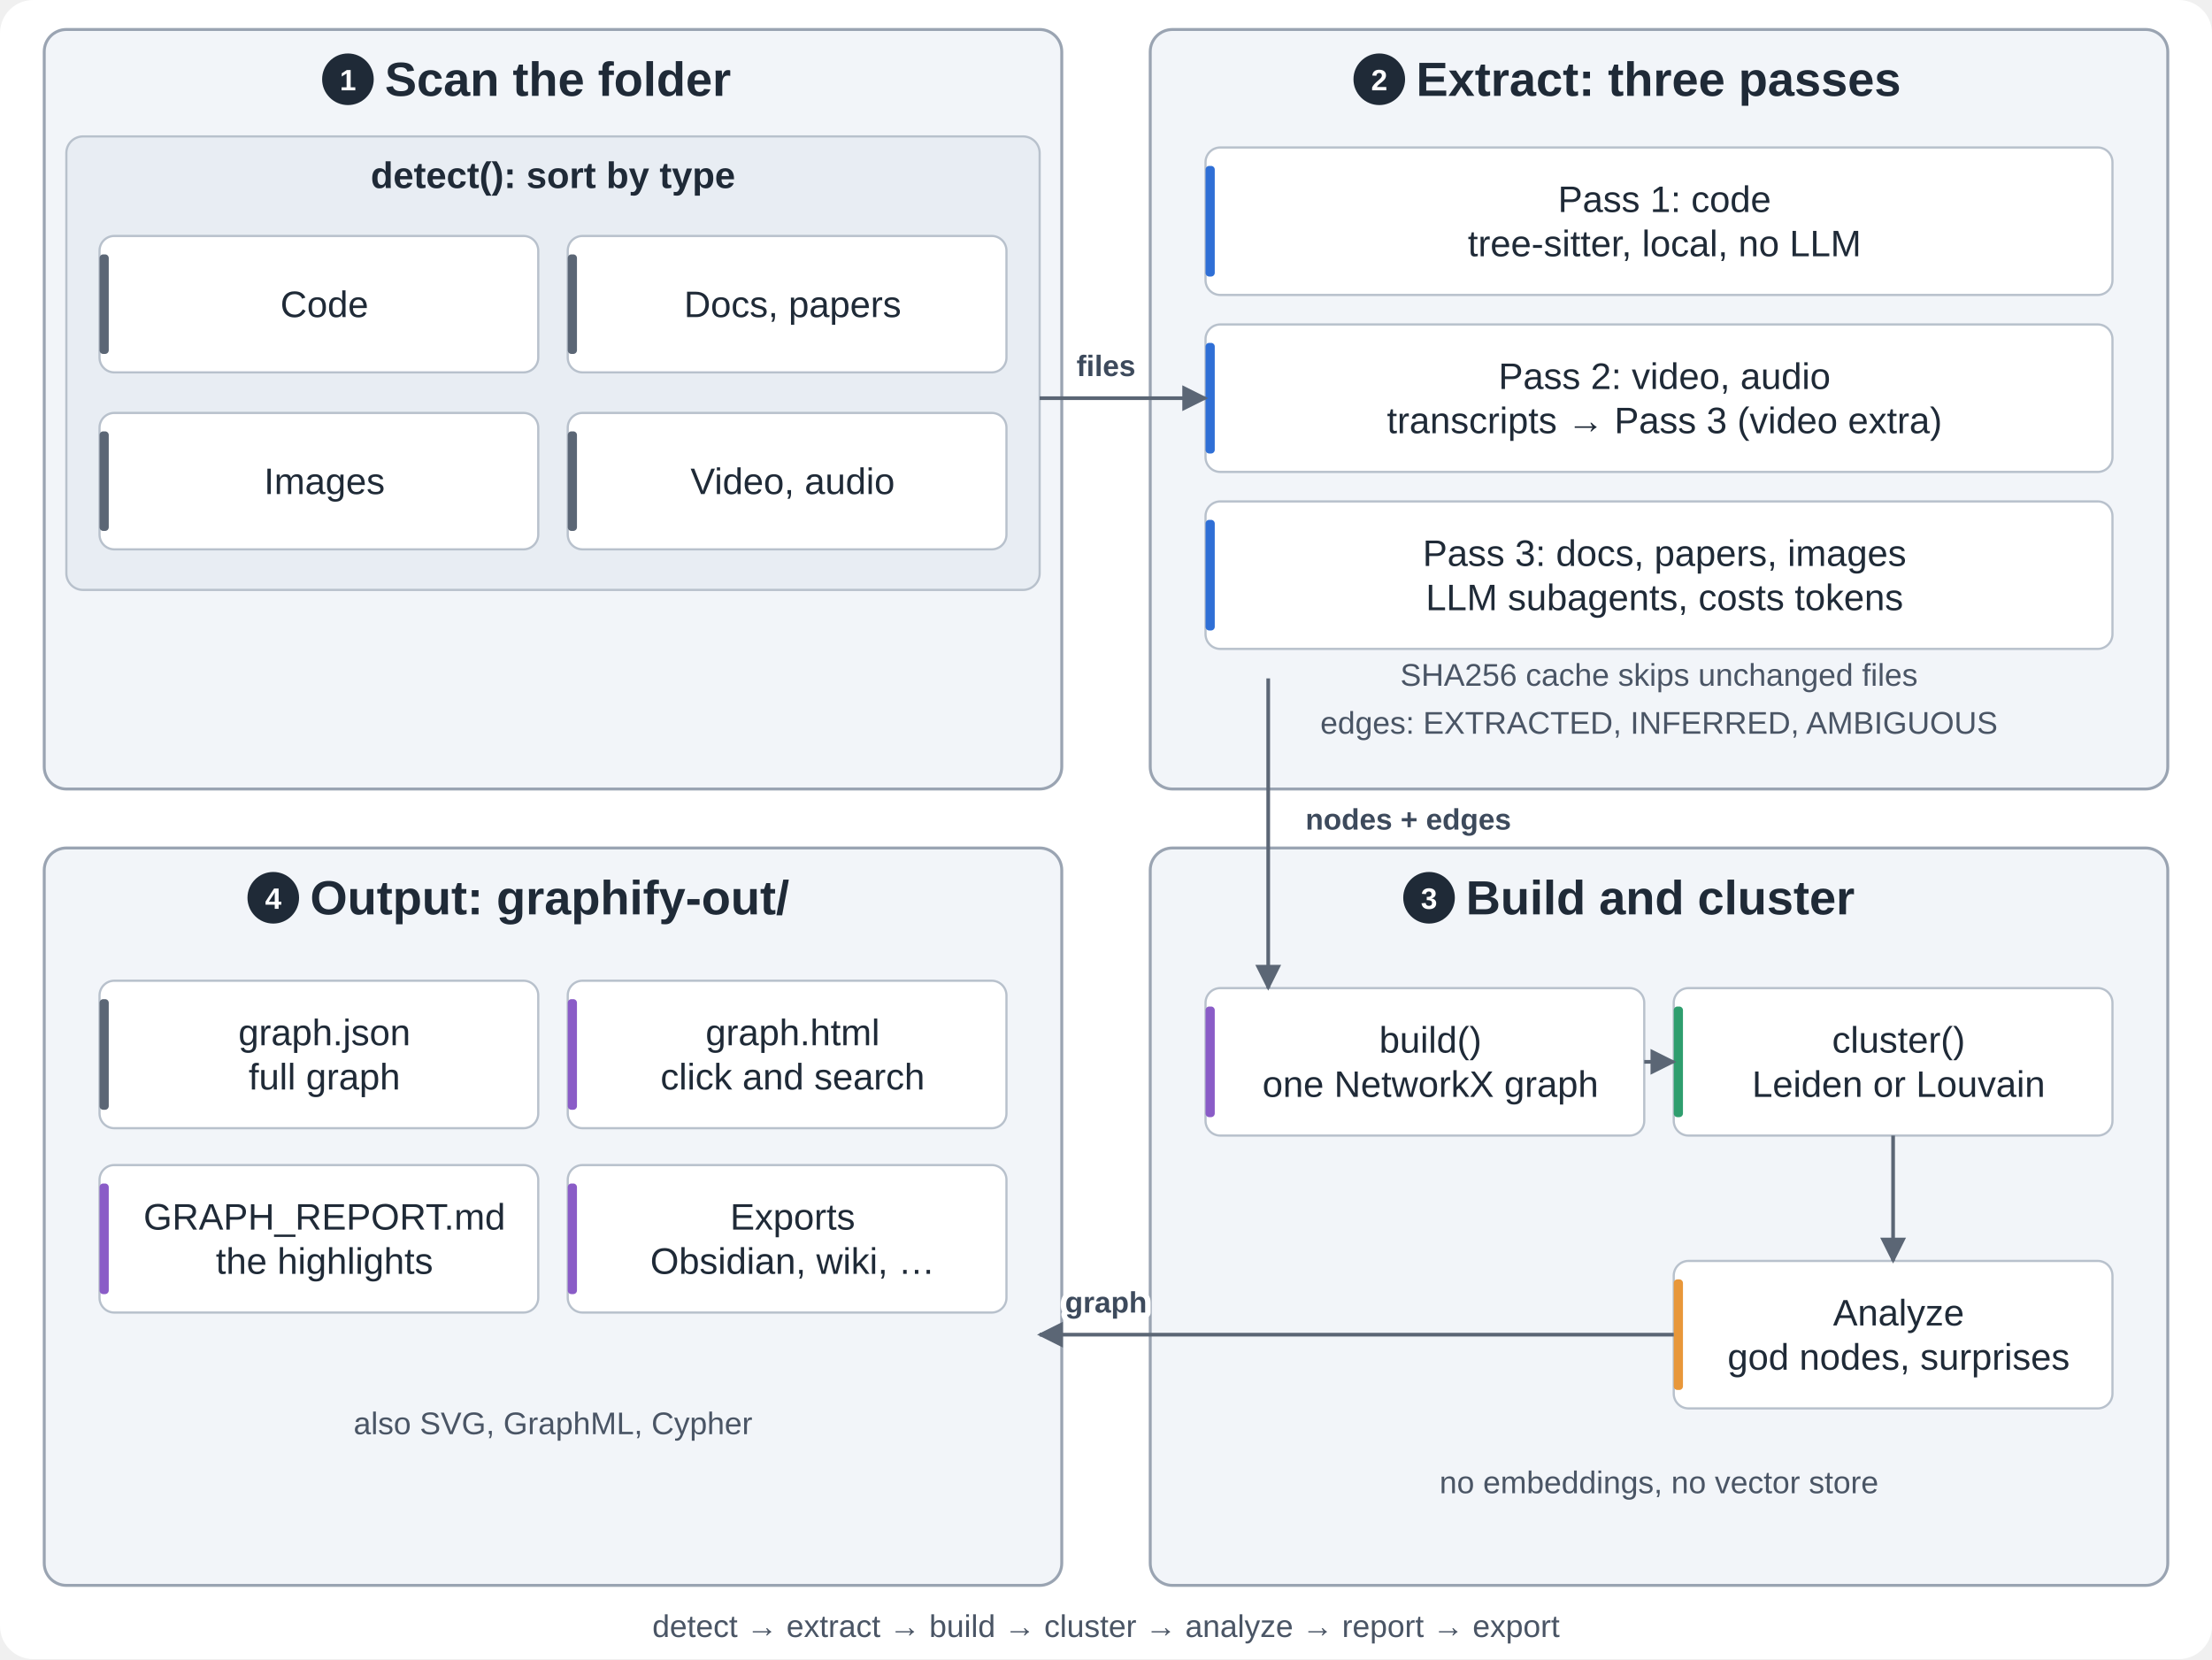
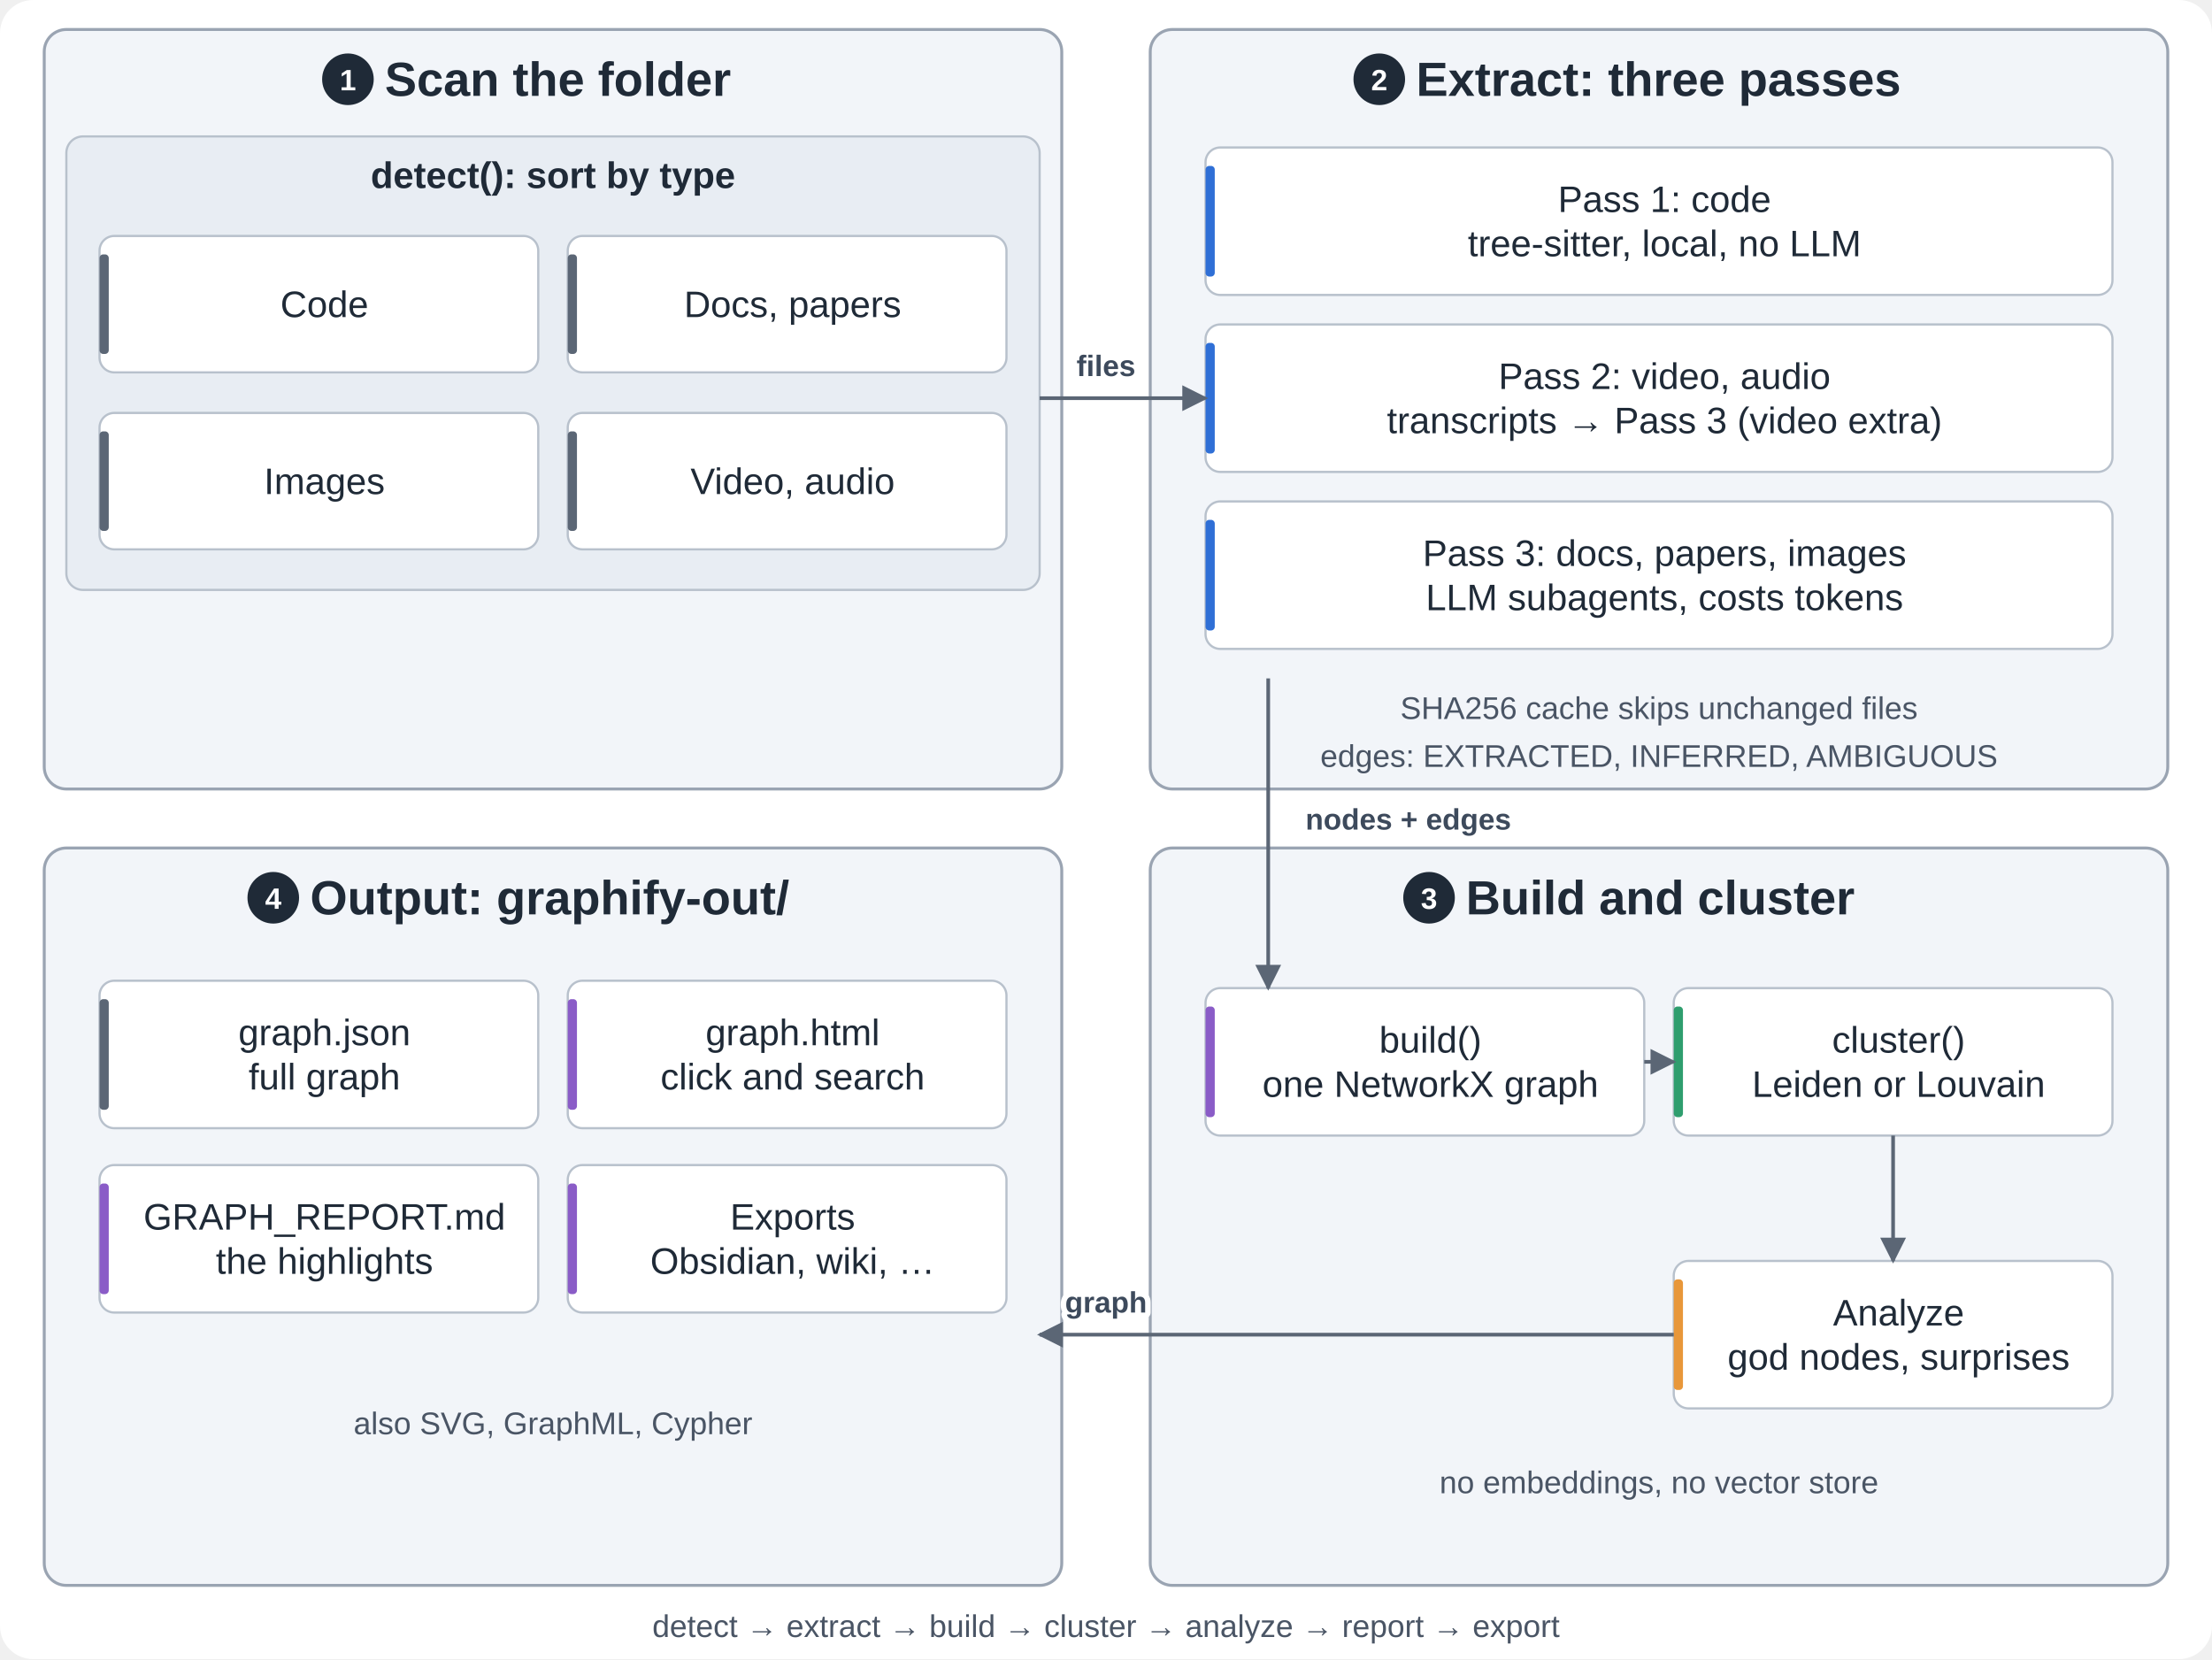
<svg xmlns="http://www.w3.org/2000/svg" viewBox="0 0 1200 900" width="1200" height="900" role="img" aria-labelledby="t d">
  <defs>
    <marker id="arr" viewBox="0 0 10 10" refX="9" refY="5" markerWidth="7" markerHeight="7" orient="auto">
      <path d="M0 0L10 5L0 10z" fill="#5b6675" />
    </marker>
    <marker id="ca" viewBox="0 0 10 10" refX="5" refY="5" markerWidth="6" markerHeight="6" orient="auto">
      <path d="M0 0L10 5L0 10z" fill="#5b6675" />
    </marker>
  </defs>
  <style>
text{font-family:-apple-system,"Helvetica Neue",Arial,"PingFang SC",sans-serif;fill:#1f2a37}
.gt{font-size:26px;font-weight:700}
.st{font-size:20px;font-weight:700}
.ag{font-size:20px}
.q{font-size:18px;fill:#3d4a5c}
.lb{font-size:17px;fill:#4a5565}
.al{font-size:16px;font-weight:600;fill:#3d4a5c;paint-order:stroke;stroke:#ffffff;stroke-width:6px;stroke-linejoin:round}
.grp{fill:#f2f5f9;stroke:#9aa4b2;stroke-width:1.6}
.sub{fill:#e8edf3;stroke:#b8c1cc;stroke-width:1.2}
.agent{fill:#ffffff;stroke:#b8c1cc;stroke-width:1.2}
.human{fill:#d6e6fb;stroke:#9cbbe6;stroke-width:1.2}
.front{fill:#dcf0e0;stroke:#9ccfa8;stroke-width:1.2}
.flow{stroke:#5b6675;stroke-width:2;fill:none;marker-end:url(#arr)}
.back{stroke-dasharray:7 5}
.cyc{stroke:#5b6675;stroke-width:2;fill:none;marker-end:url(#ca)}
.num{fill:#1f2a37}
.numt{font-size:16px;font-weight:700;fill:#ffffff}
</style>
  <rect width="1200" height="900" rx="18" fill="#ffffff" />
  <rect x="24" y="16" width="552" height="412" rx="12" class="grp" />
  <circle cx="188.75" cy="43" r="14" class="num" />
  <text x="188.75" y="49" class="numt" text-anchor="middle">1</text>
  <text x="208.75" y="52" class="gt" text-anchor="start">Scan the folder</text>
  <rect x="36" y="74" width="528" height="246" rx="9" class="sub" />
  <text x="300.0" y="102" class="st" text-anchor="middle">detect(): sort by type</text>
  <rect x="54" y="128" width="238" height="74" rx="8" class="agent" />
  <rect x="54" y="138" width="5" height="54" rx="2" fill="#5b6675" />
  <text x="176.0" y="172.0" class="ag" text-anchor="middle">Code</text>
  <rect x="308" y="128" width="238" height="74" rx="8" class="agent" />
  <rect x="308" y="138" width="5" height="54" rx="2" fill="#5b6675" />
  <text x="430.0" y="172.0" class="ag" text-anchor="middle">Docs, papers</text>
  <rect x="54" y="224" width="238" height="74" rx="8" class="agent" />
  <rect x="54" y="234" width="5" height="54" rx="2" fill="#5b6675" />
  <text x="176.0" y="268.0" class="ag" text-anchor="middle">Images</text>
  <rect x="308" y="224" width="238" height="74" rx="8" class="agent" />
  <rect x="308" y="234" width="5" height="54" rx="2" fill="#5b6675" />
  <text x="430.0" y="268.0" class="ag" text-anchor="middle">Video, audio</text>
  <rect x="624" y="16" width="552" height="412" rx="12" class="grp" />
  <circle cx="748.25" cy="43" r="14" class="num" />
  <text x="748.25" y="49" class="numt" text-anchor="middle">2</text>
  <text x="768.25" y="52" class="gt" text-anchor="start">Extract: three passes</text>
  <rect x="654" y="80" width="492" height="80" rx="8" class="agent" />
  <rect x="654" y="90" width="5" height="60" rx="2" fill="#2f6fd6" />
  <text x="903.0" y="115.0" class="ag" text-anchor="middle">Pass 1: code</text>
  <text x="903.0" y="139.0" class="ag" text-anchor="middle">tree-sitter, local, no LLM</text>
  <rect x="654" y="176" width="492" height="80" rx="8" class="agent" />
  <rect x="654" y="186" width="5" height="60" rx="2" fill="#2f6fd6" />
  <text x="903.0" y="211.0" class="ag" text-anchor="middle">Pass 2: video, audio</text>
  <text x="903.0" y="235.0" class="ag" text-anchor="middle">transcripts → Pass 3 (video extra)</text>
  <rect x="654" y="272" width="492" height="80" rx="8" class="agent" />
  <rect x="654" y="282" width="5" height="60" rx="2" fill="#2f6fd6" />
  <text x="903.0" y="307.0" class="ag" text-anchor="middle">Pass 3: docs, papers, images</text>
  <text x="903.0" y="331.0" class="ag" text-anchor="middle">LLM subagents, costs tokens</text>
-   <text x="900.0" y="372" class="lb" text-anchor="middle">SHA256 cache skips unchanged files</text>
-   <text x="900.0" y="398" class="lb" text-anchor="middle">edges: EXTRACTED, INFERRED, AMBIGUOUS</text>
+   <text x="900.0" y="390" class="lb" text-anchor="middle">SHA256 cache skips unchanged files</text>
+   <text x="900.0" y="416" class="lb" text-anchor="middle">edges: EXTRACTED, INFERRED, AMBIGUOUS</text>
  <rect x="624" y="460" width="552" height="400" rx="12" class="grp" />
  <circle cx="775.25" cy="487" r="14" class="num" />
  <text x="775.25" y="493" class="numt" text-anchor="middle">3</text>
  <text x="795.25" y="496" class="gt" text-anchor="start">Build and cluster</text>
  <rect x="654" y="536" width="238" height="80" rx="8" class="agent" />
  <rect x="654" y="546" width="5" height="60" rx="2" fill="#8a5cc7" />
  <text x="776.0" y="571.0" class="ag" text-anchor="middle">build()</text>
  <text x="776.0" y="595.0" class="ag" text-anchor="middle">one NetworkX graph</text>
  <rect x="908" y="536" width="238" height="80" rx="8" class="agent" />
  <rect x="908" y="546" width="5" height="60" rx="2" fill="#2f9e6e" />
  <text x="1030.0" y="571.0" class="ag" text-anchor="middle">cluster()</text>
  <text x="1030.0" y="595.0" class="ag" text-anchor="middle">Leiden or Louvain</text>
  <rect x="908" y="684" width="238" height="80" rx="8" class="agent" />
  <rect x="908" y="694" width="5" height="60" rx="2" fill="#e8973a" />
  <text x="1030.0" y="719.0" class="ag" text-anchor="middle">Analyze</text>
  <text x="1030.0" y="743.0" class="ag" text-anchor="middle">god nodes, surprises</text>
  <path d="M892 576.0H908" class="flow" />
  <path d="M1027.0 616V684" class="flow" />
  <text x="900.0" y="810" class="lb" text-anchor="middle">no embeddings, no vector store</text>
  <rect x="24" y="460" width="552" height="400" rx="12" class="grp" />
  <circle cx="148.25" cy="487" r="14" class="num" />
  <text x="148.25" y="493" class="numt" text-anchor="middle">4</text>
  <text x="168.25" y="496" class="gt" text-anchor="start">Output: graphify-out/</text>
  <rect x="54" y="532" width="238" height="80" rx="8" class="agent" />
  <rect x="54" y="542" width="5" height="60" rx="2" fill="#5b6675" />
  <text x="176.0" y="567.0" class="ag" text-anchor="middle">graph.json</text>
  <text x="176.0" y="591.0" class="ag" text-anchor="middle">full graph</text>
  <rect x="308" y="532" width="238" height="80" rx="8" class="agent" />
  <rect x="308" y="542" width="5" height="60" rx="2" fill="#8a5cc7" />
  <text x="430.0" y="567.0" class="ag" text-anchor="middle">graph.html</text>
  <text x="430.0" y="591.0" class="ag" text-anchor="middle">click and search</text>
  <rect x="54" y="632" width="238" height="80" rx="8" class="agent" />
  <rect x="54" y="642" width="5" height="60" rx="2" fill="#8a5cc7" />
  <text x="176.0" y="667.0" class="ag" text-anchor="middle">GRAPH_REPORT.md</text>
  <text x="176.0" y="691.0" class="ag" text-anchor="middle">the highlights</text>
  <rect x="308" y="632" width="238" height="80" rx="8" class="agent" />
  <rect x="308" y="642" width="5" height="60" rx="2" fill="#8a5cc7" />
  <text x="430.0" y="667.0" class="ag" text-anchor="middle">Exports</text>
  <text x="430.0" y="691.0" class="ag" text-anchor="middle">Obsidian, wiki, …</text>
  <text x="300.0" y="778" class="lb" text-anchor="middle">also SVG, GraphML, Cypher</text>
  <path d="M564 216H654" class="flow" />
  <text x="600" y="204" class="al" text-anchor="middle">files</text>
  <path d="M688 368V536" class="flow" />
  <text x="764" y="450" class="al" text-anchor="middle">nodes + edges</text>
  <path d="M908 724.0H564" class="flow" />
  <text x="600" y="712.0" class="al" text-anchor="middle">graph</text>
  <text x="600" y="888" class="lb" text-anchor="middle">detect → extract → build → cluster → analyze → report → export</text>
</svg>
